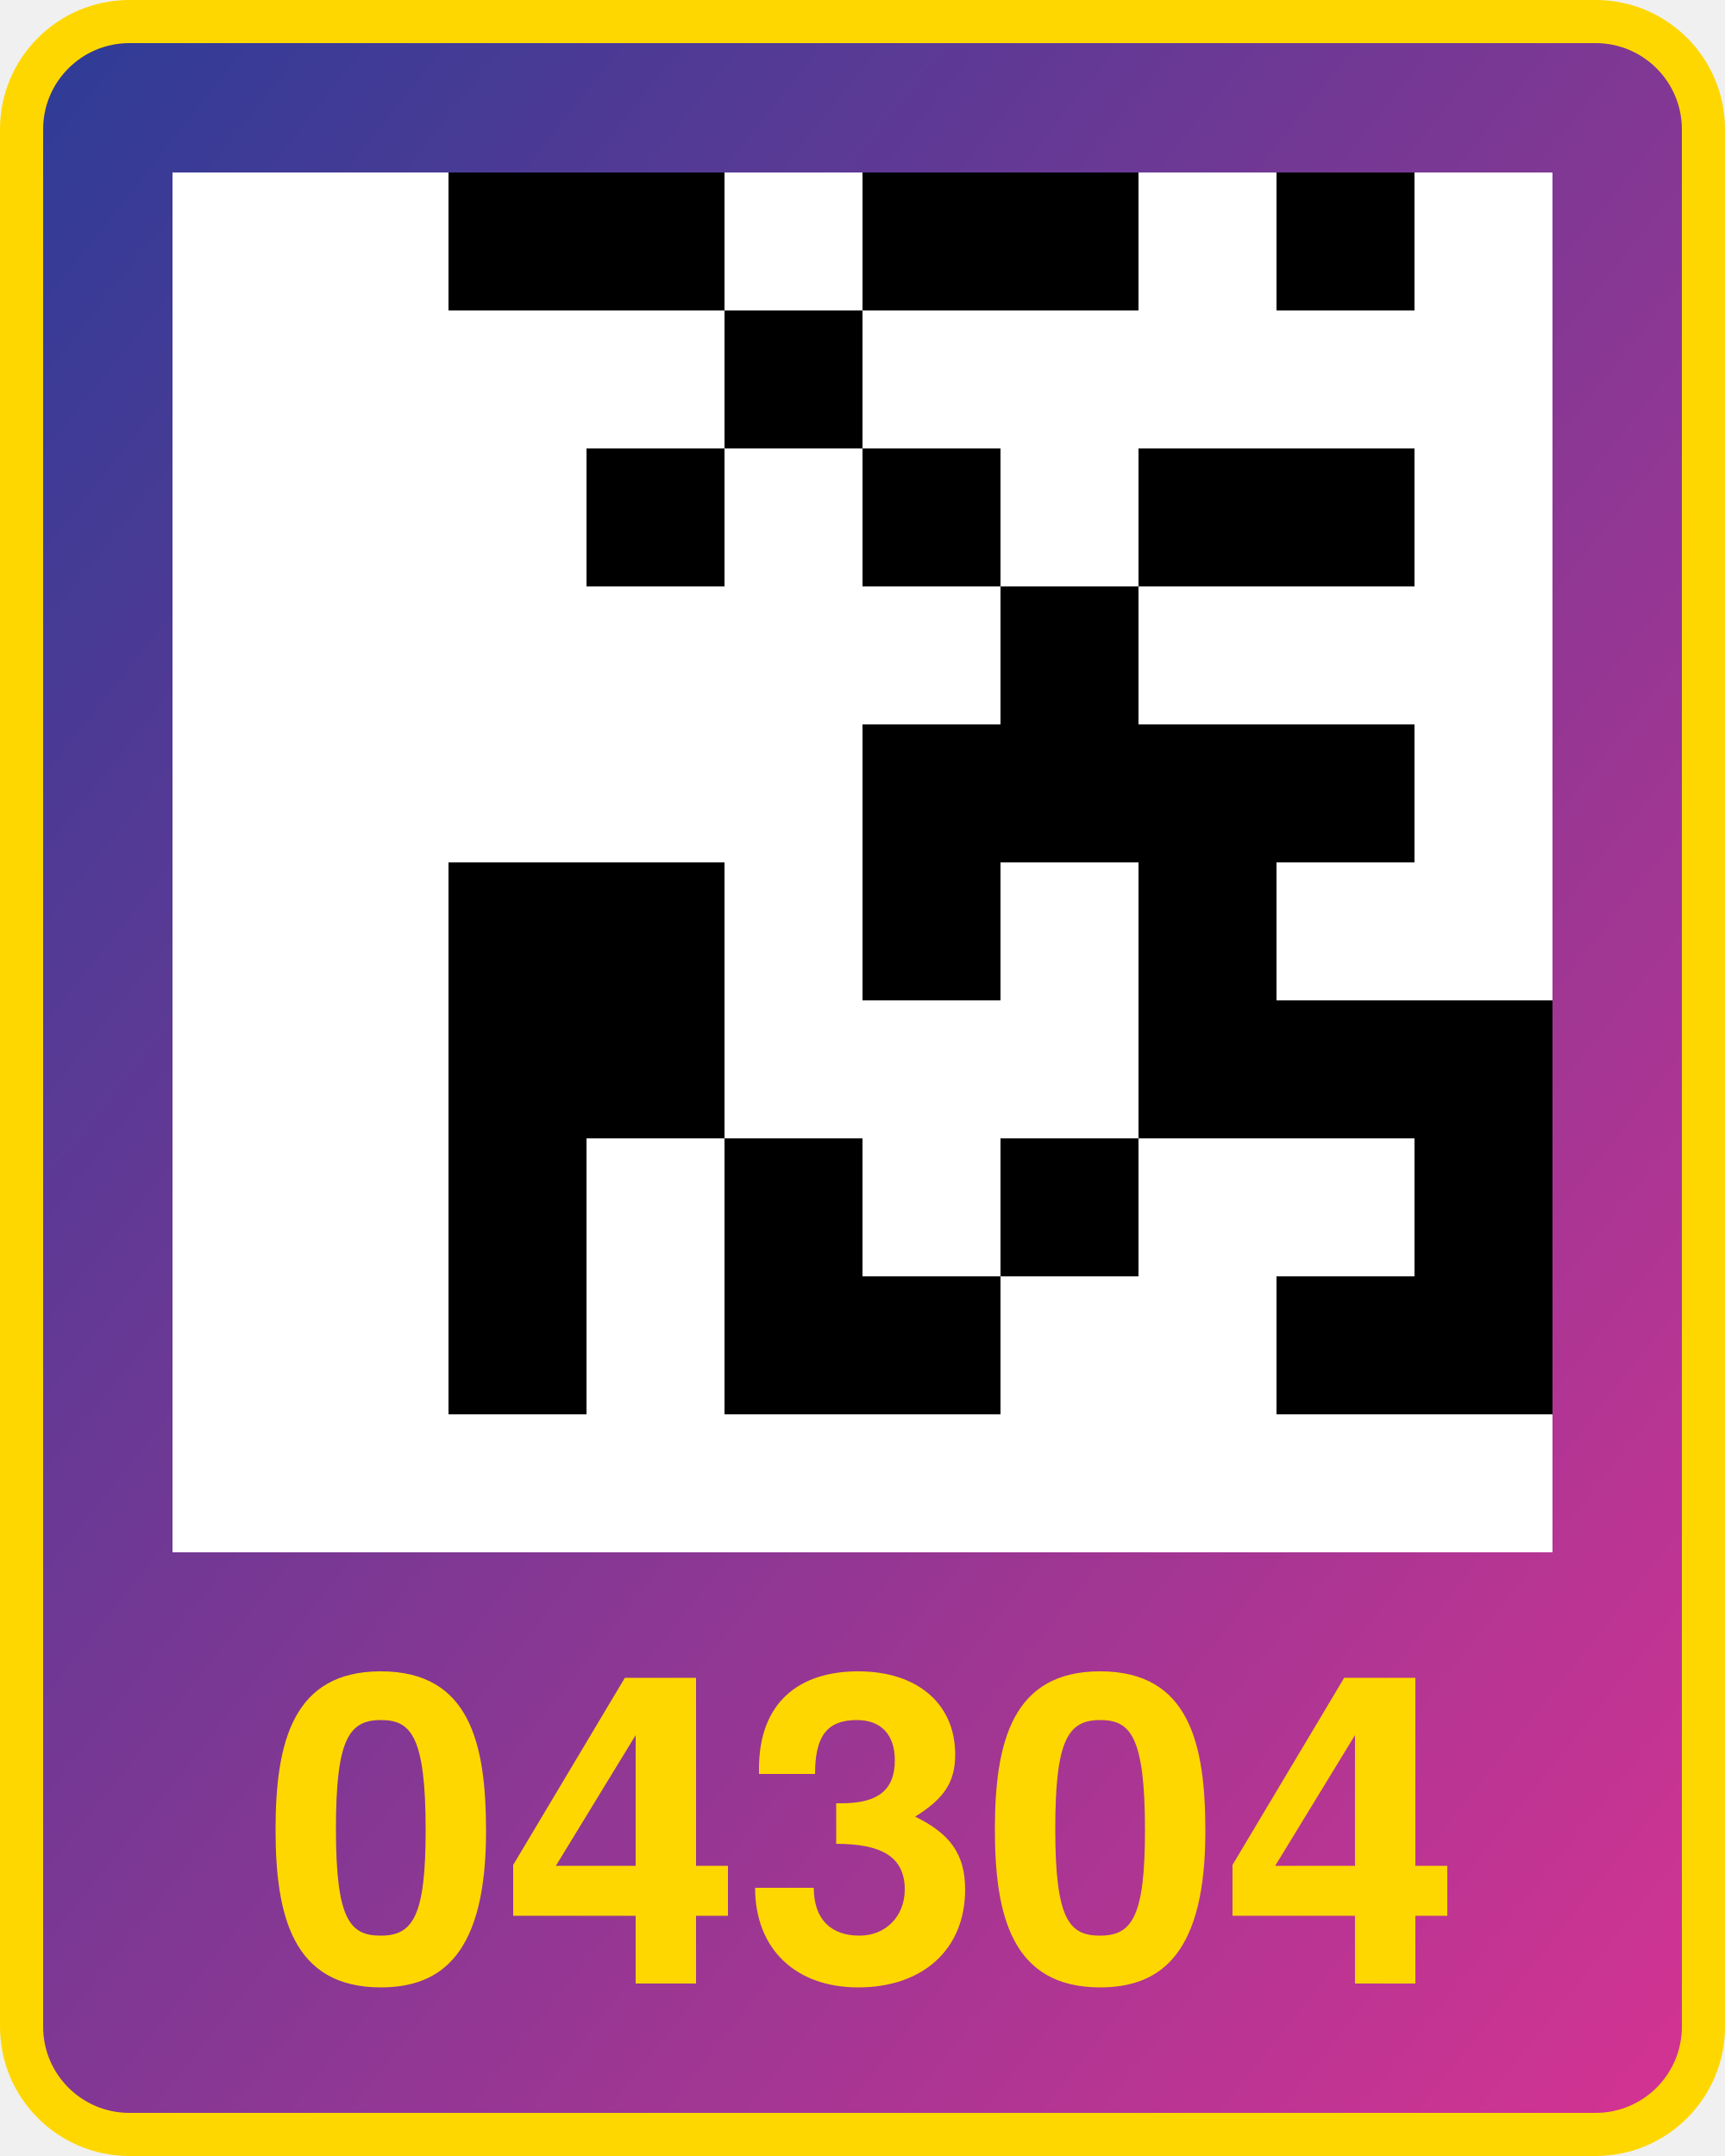
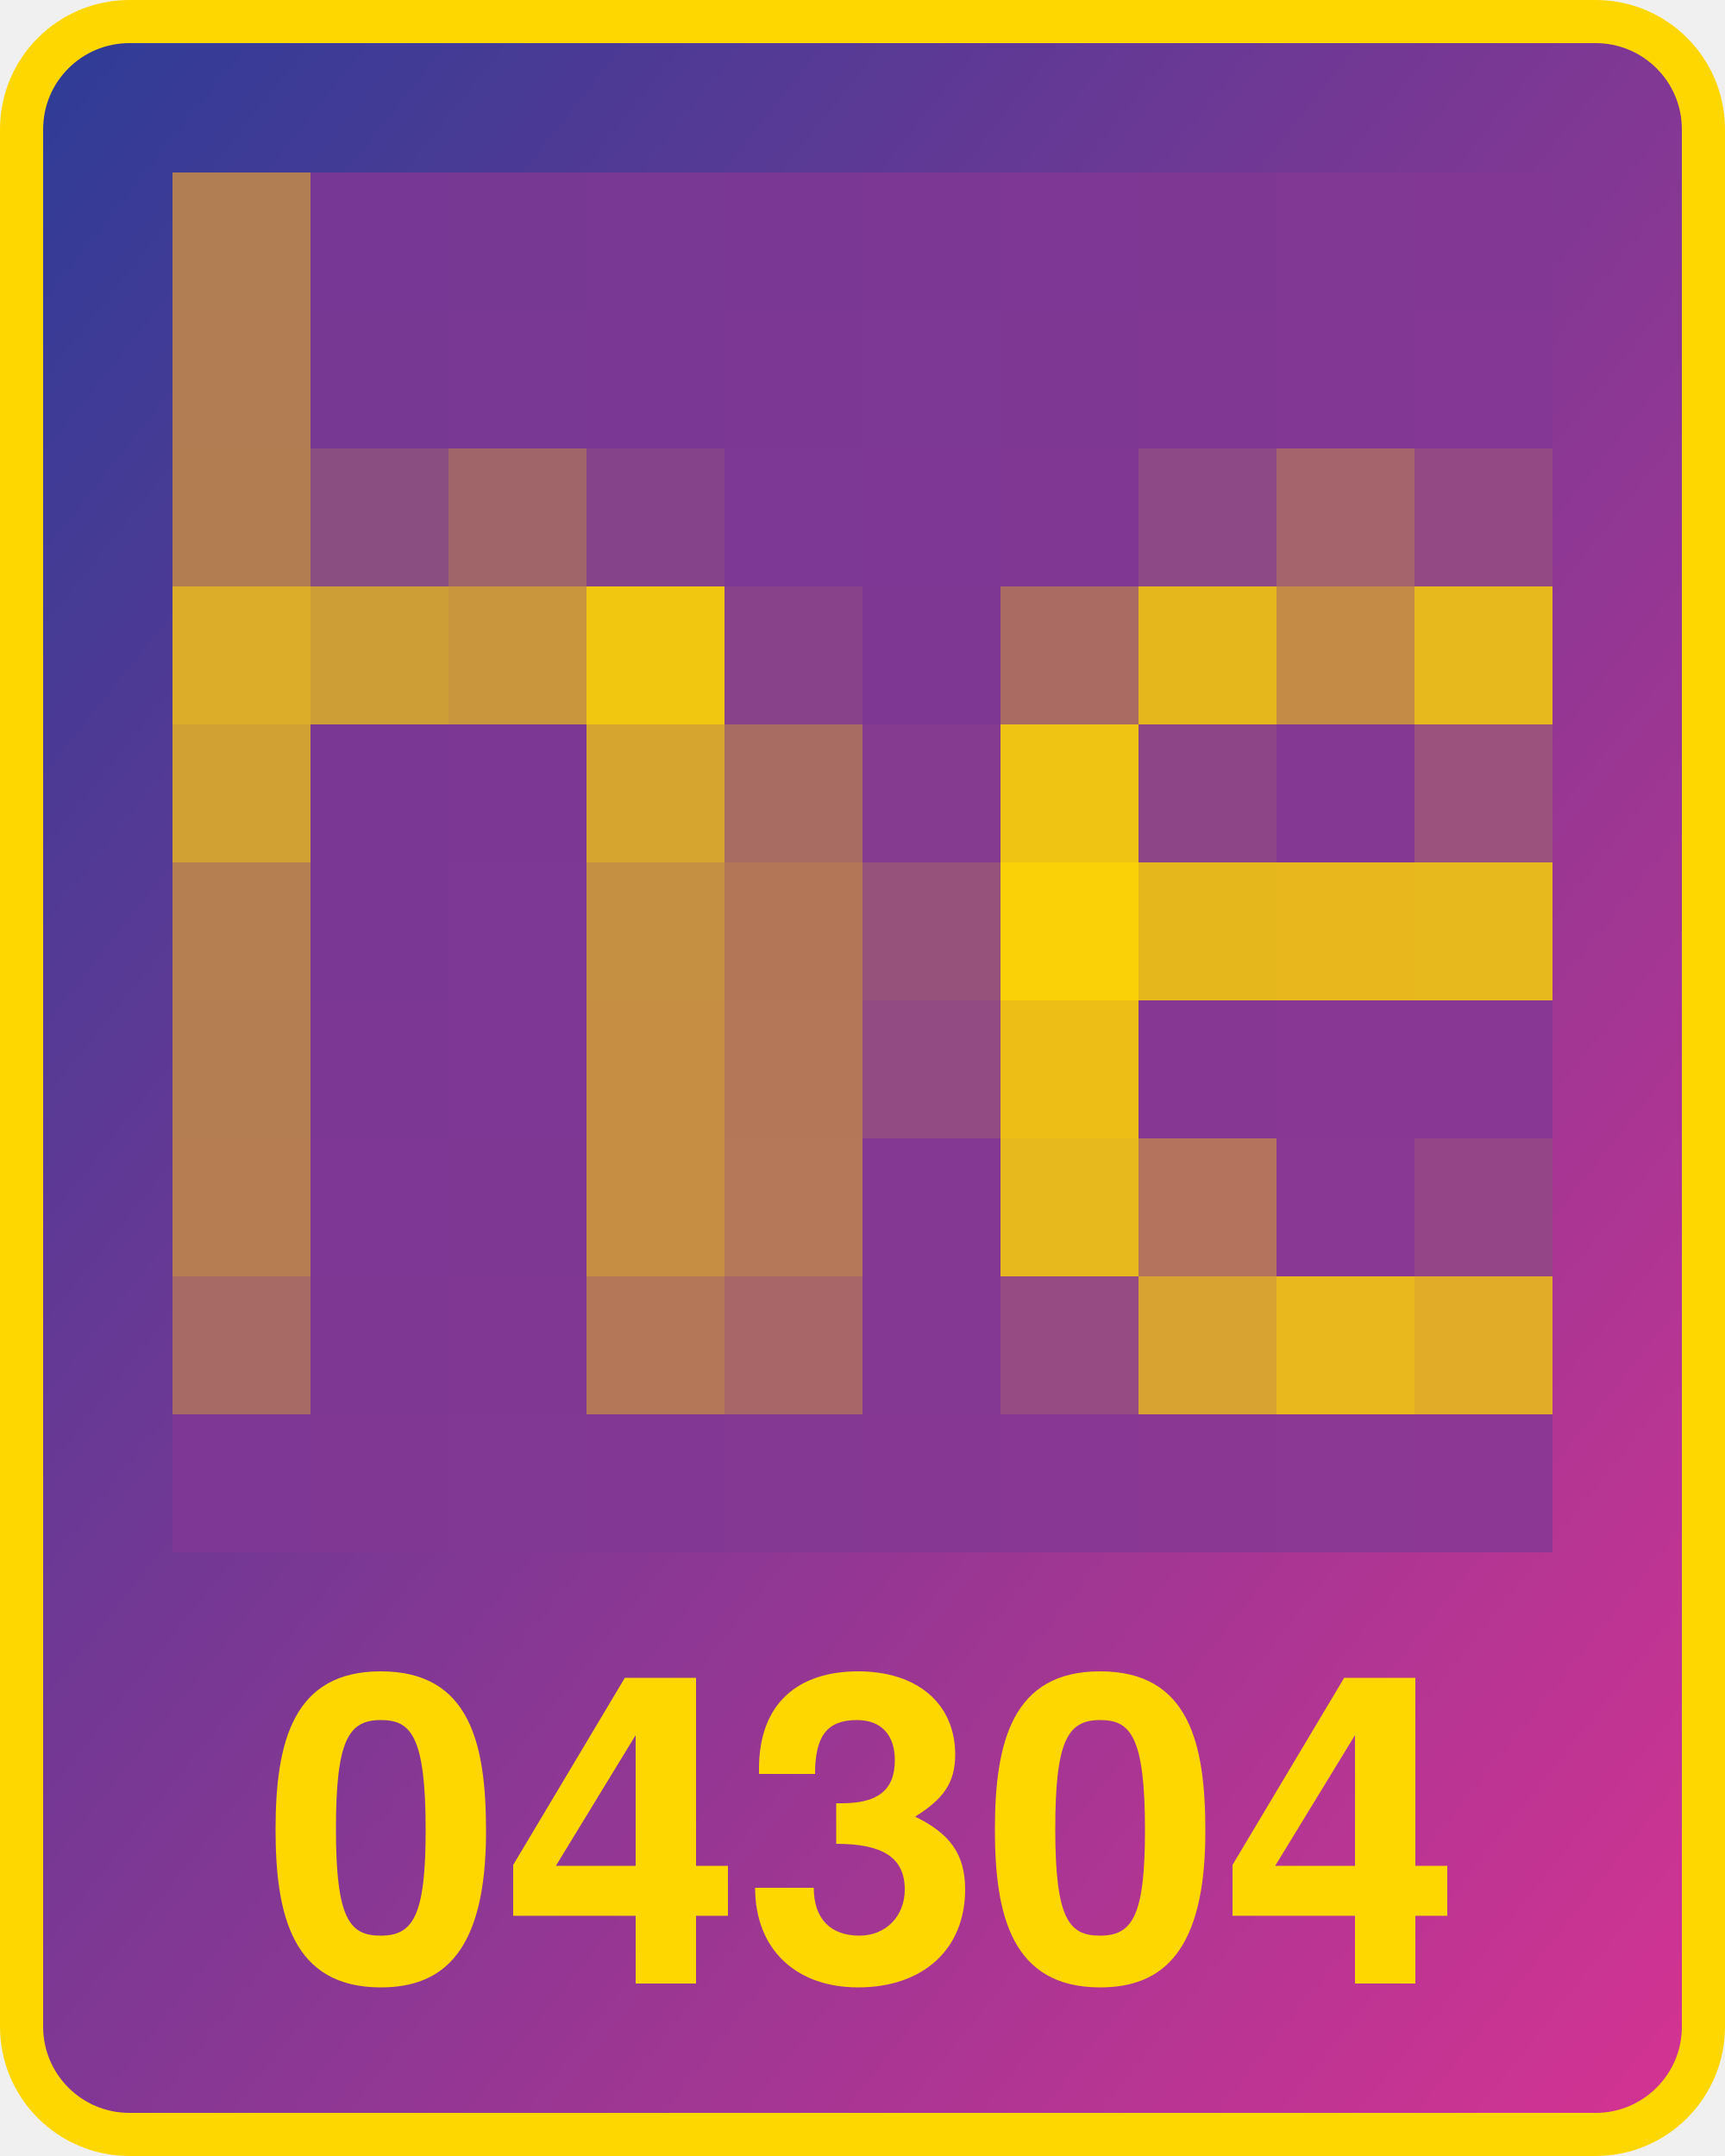
<svg xmlns="http://www.w3.org/2000/svg" width="800" height="1000">
  <defs>
    <linearGradient id="g" x1="0" x2="1" y1="0" y2="1">
      <stop offset="0%" stop-color="#2d3c96" />
      <stop offset="100%" stop-color="#d53392" />
    </linearGradient>
  </defs>
  <rect x="10" y="10" width="780" height="980" fill="url(#g)" rx="50" ry="50" stroke="gold" stroke-width="20" />
  <text x="400" y="920" width="780" text-anchor="middle" style="font:bold 200px 'Helvetica Neue';fill:gold">04304</text>
  <g transform="translate(80 80) scale(64)">
-     <rect x="0" y="0" width="1" height="1" fill="#ffffff" />
-     <rect x="0" y="1" width="1" height="1" fill="#ffffff" />
-     <rect x="0" y="2" width="1" height="1" fill="#ffffff" />
-     <rect x="0" y="3" width="1" height="1" fill="#ffffff" />
-     <rect x="0" y="4" width="1" height="1" fill="#ffffff" />
-     <rect x="0" y="5" width="1" height="1" fill="#ffffff" />
-     <rect x="0" y="6" width="1" height="1" fill="#ffffff" />
-     <rect x="0" y="7" width="1" height="1" fill="#ffffff" />
-     <rect x="0" y="8" width="1" height="1" fill="#ffffff" />
-     <rect x="0" y="9" width="1" height="1" fill="#ffffff" />
-     <rect x="1" y="0" width="1" height="1" fill="#ffffff" />
-     <rect x="1" y="1" width="1" height="1" fill="#ffffff" />
-     <rect x="1" y="2" width="1" height="1" fill="#ffffff" />
-     <rect x="1" y="3" width="1" height="1" fill="#ffffff" />
-     <rect x="1" y="4" width="1" height="1" fill="#ffffff" />
-     <rect x="1" y="5" width="1" height="1" fill="#ffffff" />
-     <rect x="1" y="6" width="1" height="1" fill="#ffffff" />
-     <rect x="1" y="7" width="1" height="1" fill="#ffffff" />
-     <rect x="1" y="8" width="1" height="1" fill="#ffffff" />
-     <rect x="1" y="9" width="1" height="1" fill="#ffffff" />
-     <rect x="2" y="0" width="1" height="1" fill="#000000" />
-     <rect x="2" y="1" width="1" height="1" fill="#ffffff" />
-     <rect x="2" y="2" width="1" height="1" fill="#ffffff" />
-     <rect x="2" y="3" width="1" height="1" fill="#ffffff" />
-     <rect x="2" y="4" width="1" height="1" fill="#ffffff" />
-     <rect x="2" y="5" width="1" height="1" fill="#000000" />
-     <rect x="2" y="6" width="1" height="1" fill="#000000" />
-     <rect x="2" y="7" width="1" height="1" fill="#000000" />
-     <rect x="2" y="8" width="1" height="1" fill="#000000" />
-     <rect x="2" y="9" width="1" height="1" fill="#ffffff" />
-     <rect x="3" y="0" width="1" height="1" fill="#000000" />
-     <rect x="3" y="1" width="1" height="1" fill="#ffffff" />
-     <rect x="3" y="2" width="1" height="1" fill="#000000" />
-     <rect x="3" y="3" width="1" height="1" fill="#ffffff" />
-     <rect x="3" y="4" width="1" height="1" fill="#ffffff" />
-     <rect x="3" y="5" width="1" height="1" fill="#000000" />
-     <rect x="3" y="6" width="1" height="1" fill="#000000" />
-     <rect x="3" y="7" width="1" height="1" fill="#ffffff" />
-     <rect x="3" y="8" width="1" height="1" fill="#ffffff" />
-     <rect x="3" y="9" width="1" height="1" fill="#ffffff" />
-     <rect x="4" y="0" width="1" height="1" fill="#ffffff" />
-     <rect x="4" y="1" width="1" height="1" fill="#000000" />
-     <rect x="4" y="2" width="1" height="1" fill="#ffffff" />
-     <rect x="4" y="3" width="1" height="1" fill="#ffffff" />
-     <rect x="4" y="4" width="1" height="1" fill="#ffffff" />
-     <rect x="4" y="5" width="1" height="1" fill="#ffffff" />
-     <rect x="4" y="6" width="1" height="1" fill="#ffffff" />
-     <rect x="4" y="7" width="1" height="1" fill="#000000" />
-     <rect x="4" y="8" width="1" height="1" fill="#000000" />
-     <rect x="4" y="9" width="1" height="1" fill="#ffffff" />
-     <rect x="5" y="0" width="1" height="1" fill="#000000" />
-     <rect x="5" y="1" width="1" height="1" fill="#ffffff" />
-     <rect x="5" y="2" width="1" height="1" fill="#000000" />
-     <rect x="5" y="3" width="1" height="1" fill="#ffffff" />
-     <rect x="5" y="4" width="1" height="1" fill="#000000" />
-     <rect x="5" y="5" width="1" height="1" fill="#000000" />
-     <rect x="5" y="6" width="1" height="1" fill="#ffffff" />
-     <rect x="5" y="7" width="1" height="1" fill="#ffffff" />
-     <rect x="5" y="8" width="1" height="1" fill="#000000" />
-     <rect x="5" y="9" width="1" height="1" fill="#ffffff" />
-     <rect x="6" y="0" width="1" height="1" fill="#000000" />
-     <rect x="6" y="1" width="1" height="1" fill="#ffffff" />
-     <rect x="6" y="2" width="1" height="1" fill="#ffffff" />
-     <rect x="6" y="3" width="1" height="1" fill="#000000" />
-     <rect x="6" y="4" width="1" height="1" fill="#000000" />
-     <rect x="6" y="5" width="1" height="1" fill="#ffffff" />
-     <rect x="6" y="6" width="1" height="1" fill="#ffffff" />
-     <rect x="6" y="7" width="1" height="1" fill="#000000" />
-     <rect x="6" y="8" width="1" height="1" fill="#ffffff" />
-     <rect x="6" y="9" width="1" height="1" fill="#ffffff" />
-     <rect x="7" y="0" width="1" height="1" fill="#ffffff" />
-     <rect x="7" y="1" width="1" height="1" fill="#ffffff" />
-     <rect x="7" y="2" width="1" height="1" fill="#000000" />
-     <rect x="7" y="3" width="1" height="1" fill="#ffffff" />
-     <rect x="7" y="4" width="1" height="1" fill="#000000" />
-     <rect x="7" y="5" width="1" height="1" fill="#000000" />
-     <rect x="7" y="6" width="1" height="1" fill="#000000" />
-     <rect x="7" y="7" width="1" height="1" fill="#ffffff" />
-     <rect x="7" y="8" width="1" height="1" fill="#ffffff" />
-     <rect x="7" y="9" width="1" height="1" fill="#ffffff" />
-     <rect x="8" y="0" width="1" height="1" fill="#000000" />
-     <rect x="8" y="1" width="1" height="1" fill="#ffffff" />
-     <rect x="8" y="2" width="1" height="1" fill="#000000" />
-     <rect x="8" y="3" width="1" height="1" fill="#ffffff" />
-     <rect x="8" y="4" width="1" height="1" fill="#000000" />
-     <rect x="8" y="5" width="1" height="1" fill="#ffffff" />
-     <rect x="8" y="6" width="1" height="1" fill="#000000" />
-     <rect x="8" y="7" width="1" height="1" fill="#ffffff" />
-     <rect x="8" y="8" width="1" height="1" fill="#000000" />
-     <rect x="8" y="9" width="1" height="1" fill="#ffffff" />
-     <rect x="9" y="0" width="1" height="1" fill="#ffffff" />
-     <rect x="9" y="1" width="1" height="1" fill="#ffffff" />
-     <rect x="9" y="2" width="1" height="1" fill="#ffffff" />
-     <rect x="9" y="3" width="1" height="1" fill="#ffffff" />
-     <rect x="9" y="4" width="1" height="1" fill="#ffffff" />
-     <rect x="9" y="5" width="1" height="1" fill="#ffffff" />
-     <rect x="9" y="6" width="1" height="1" fill="#000000" />
-     <rect x="9" y="7" width="1" height="1" fill="#000000" />
-     <rect x="9" y="8" width="1" height="1" fill="#000000" />
-     <rect x="9" y="9" width="1" height="1" fill="#ffffff" />
+     <rect x="0" y="0" width="1" height="1" fill="#b17d52" />
+     <rect x="0" y="1" width="1" height="1" fill="#b27d52" />
+     <rect x="0" y="2" width="1" height="1" fill="#b37d52" />
+     <rect x="0" y="3" width="1" height="1" fill="#dbad28" />
+     <rect x="0" y="4" width="1" height="1" fill="#d1a133" />
+     <rect x="0" y="5" width="1" height="1" fill="#b67f51" />
+     <rect x="0" y="6" width="1" height="1" fill="#b57d52" />
+     <rect x="0" y="7" width="1" height="1" fill="#b67d52" />
+     <rect x="0" y="8" width="1" height="1" fill="#a76a64" />
+     <rect x="0" y="9" width="1" height="1" fill="#7e3794" />
+     <rect x="1" y="0" width="1" height="1" fill="#763894" />
+     <rect x="1" y="1" width="1" height="1" fill="#773894" />
+     <rect x="1" y="2" width="1" height="1" fill="#8a4e81" />
+     <rect x="1" y="3" width="1" height="1" fill="#ce9e36" />
+     <rect x="1" y="4" width="1" height="1" fill="#7a3794" />
+     <rect x="1" y="5" width="1" height="1" fill="#7b3794" />
+     <rect x="1" y="6" width="1" height="1" fill="#7c3794" />
+     <rect x="1" y="7" width="1" height="1" fill="#7e3794" />
+     <rect x="1" y="8" width="1" height="1" fill="#7f3794" />
+     <rect x="1" y="9" width="1" height="1" fill="#803794" />
+     <rect x="2" y="0" width="1" height="1" fill="#773894" />
+     <rect x="2" y="1" width="1" height="1" fill="#783894" />
+     <rect x="2" y="2" width="1" height="1" fill="#9f6569" />
+     <rect x="2" y="3" width="1" height="1" fill="#c9963d" />
+     <rect x="2" y="4" width="1" height="1" fill="#7c3794" />
+     <rect x="2" y="5" width="1" height="1" fill="#7d3794" />
+     <rect x="2" y="6" width="1" height="1" fill="#7e3794" />
+     <rect x="2" y="7" width="1" height="1" fill="#7f3794" />
+     <rect x="2" y="8" width="1" height="1" fill="#803794" />
+     <rect x="2" y="9" width="1" height="1" fill="#813794" />
+     <rect x="3" y="0" width="1" height="1" fill="#793894" />
+     <rect x="3" y="1" width="1" height="1" fill="#7a3794" />
+     <rect x="3" y="2" width="1" height="1" fill="#854489" />
+     <rect x="3" y="3" width="1" height="1" fill="#f2c70f" />
+     <rect x="3" y="4" width="1" height="1" fill="#d6a52f" />
+     <rect x="3" y="5" width="1" height="1" fill="#c69042" />
+     <rect x="3" y="6" width="1" height="1" fill="#c58e43" />
+     <rect x="3" y="7" width="1" height="1" fill="#c68e43" />
+     <rect x="3" y="8" width="1" height="1" fill="#b47758" />
+     <rect x="3" y="9" width="1" height="1" fill="#833794" />
+     <rect x="4" y="0" width="1" height="1" fill="#7a3794" />
+     <rect x="4" y="1" width="1" height="1" fill="#7c3794" />
+     <rect x="4" y="2" width="1" height="1" fill="#7d3794" />
+     <rect x="4" y="3" width="1" height="1" fill="#87428a" />
+     <rect x="4" y="4" width="1" height="1" fill="#a96c63" />
+     <rect x="4" y="5" width="1" height="1" fill="#b37758" />
+     <rect x="4" y="6" width="1" height="1" fill="#b47858" />
+     <rect x="4" y="7" width="1" height="1" fill="#b57858" />
+     <rect x="4" y="8" width="1" height="1" fill="#a86668" />
+     <rect x="4" y="9" width="1" height="1" fill="#853794" />
+     <rect x="5" y="0" width="1" height="1" fill="#7c3794" />
+     <rect x="5" y="1" width="1" height="1" fill="#7d3794" />
+     <rect x="5" y="2" width="1" height="1" fill="#7e3794" />
+     <rect x="5" y="3" width="1" height="1" fill="#7f3794" />
+     <rect x="5" y="4" width="1" height="1" fill="#843b90" />
+     <rect x="5" y="5" width="1" height="1" fill="#97527c" />
+     <rect x="5" y="6" width="1" height="1" fill="#924b83" />
+     <rect x="5" y="7" width="1" height="1" fill="#843893" />
+     <rect x="5" y="8" width="1" height="1" fill="#853794" />
+     <rect x="5" y="9" width="1" height="1" fill="#863794" />
+     <rect x="6" y="0" width="1" height="1" fill="#7e3794" />
+     <rect x="6" y="1" width="1" height="1" fill="#7f3794" />
+     <rect x="6" y="2" width="1" height="1" fill="#803794" />
+     <rect x="6" y="3" width="1" height="1" fill="#aa6b63" />
+     <rect x="6" y="4" width="1" height="1" fill="#f0c412" />
+     <rect x="6" y="5" width="1" height="1" fill="#fad106" />
+     <rect x="6" y="6" width="1" height="1" fill="#edbf16" />
+     <rect x="6" y="7" width="1" height="1" fill="#e8b91c" />
+     <rect x="6" y="8" width="1" height="1" fill="#964c82" />
+     <rect x="6" y="9" width="1" height="1" fill="#883794" />
+     <rect x="7" y="0" width="1" height="1" fill="#7f3794" />
+     <rect x="7" y="1" width="1" height="1" fill="#803794" />
+     <rect x="7" y="2" width="1" height="1" fill="#8d4886" />
+     <rect x="7" y="3" width="1" height="1" fill="#e6b71d" />
+     <rect x="7" y="4" width="1" height="1" fill="#8e4588" />
+     <rect x="7" y="5" width="1" height="1" fill="#e6b71d" />
+     <rect x="7" y="6" width="1" height="1" fill="#863794" />
+     <rect x="7" y="7" width="1" height="1" fill="#b4735c" />
+     <rect x="7" y="8" width="1" height="1" fill="#d8a330" />
+     <rect x="7" y="9" width="1" height="1" fill="#8a3794" />
+     <rect x="8" y="0" width="1" height="1" fill="#813794" />
+     <rect x="8" y="1" width="1" height="1" fill="#823794" />
+     <rect x="8" y="2" width="1" height="1" fill="#a5636b" />
+     <rect x="8" y="3" width="1" height="1" fill="#c48b47" />
+     <rect x="8" y="4" width="1" height="1" fill="#853794" />
+     <rect x="8" y="5" width="1" height="1" fill="#e7b71d" />
+     <rect x="8" y="6" width="1" height="1" fill="#883794" />
+     <rect x="8" y="7" width="1" height="1" fill="#893893" />
+     <rect x="8" y="8" width="1" height="1" fill="#e8b81d" />
+     <rect x="8" y="9" width="1" height="1" fill="#8b3794" />
+     <rect x="9" y="0" width="1" height="1" fill="#823794" />
+     <rect x="9" y="1" width="1" height="1" fill="#843794" />
+     <rect x="9" y="2" width="1" height="1" fill="#934a84" />
+     <rect x="9" y="3" width="1" height="1" fill="#e8b91c" />
+     <rect x="9" y="4" width="1" height="1" fill="#9b527c" />
+     <rect x="9" y="5" width="1" height="1" fill="#e8b91c" />
+     <rect x="9" y="6" width="1" height="1" fill="#893794" />
+     <rect x="9" y="7" width="1" height="1" fill="#944588" />
+     <rect x="9" y="8" width="1" height="1" fill="#e1ad28" />
+     <rect x="9" y="9" width="1" height="1" fill="#8d3794" />
  </g>
</svg>
